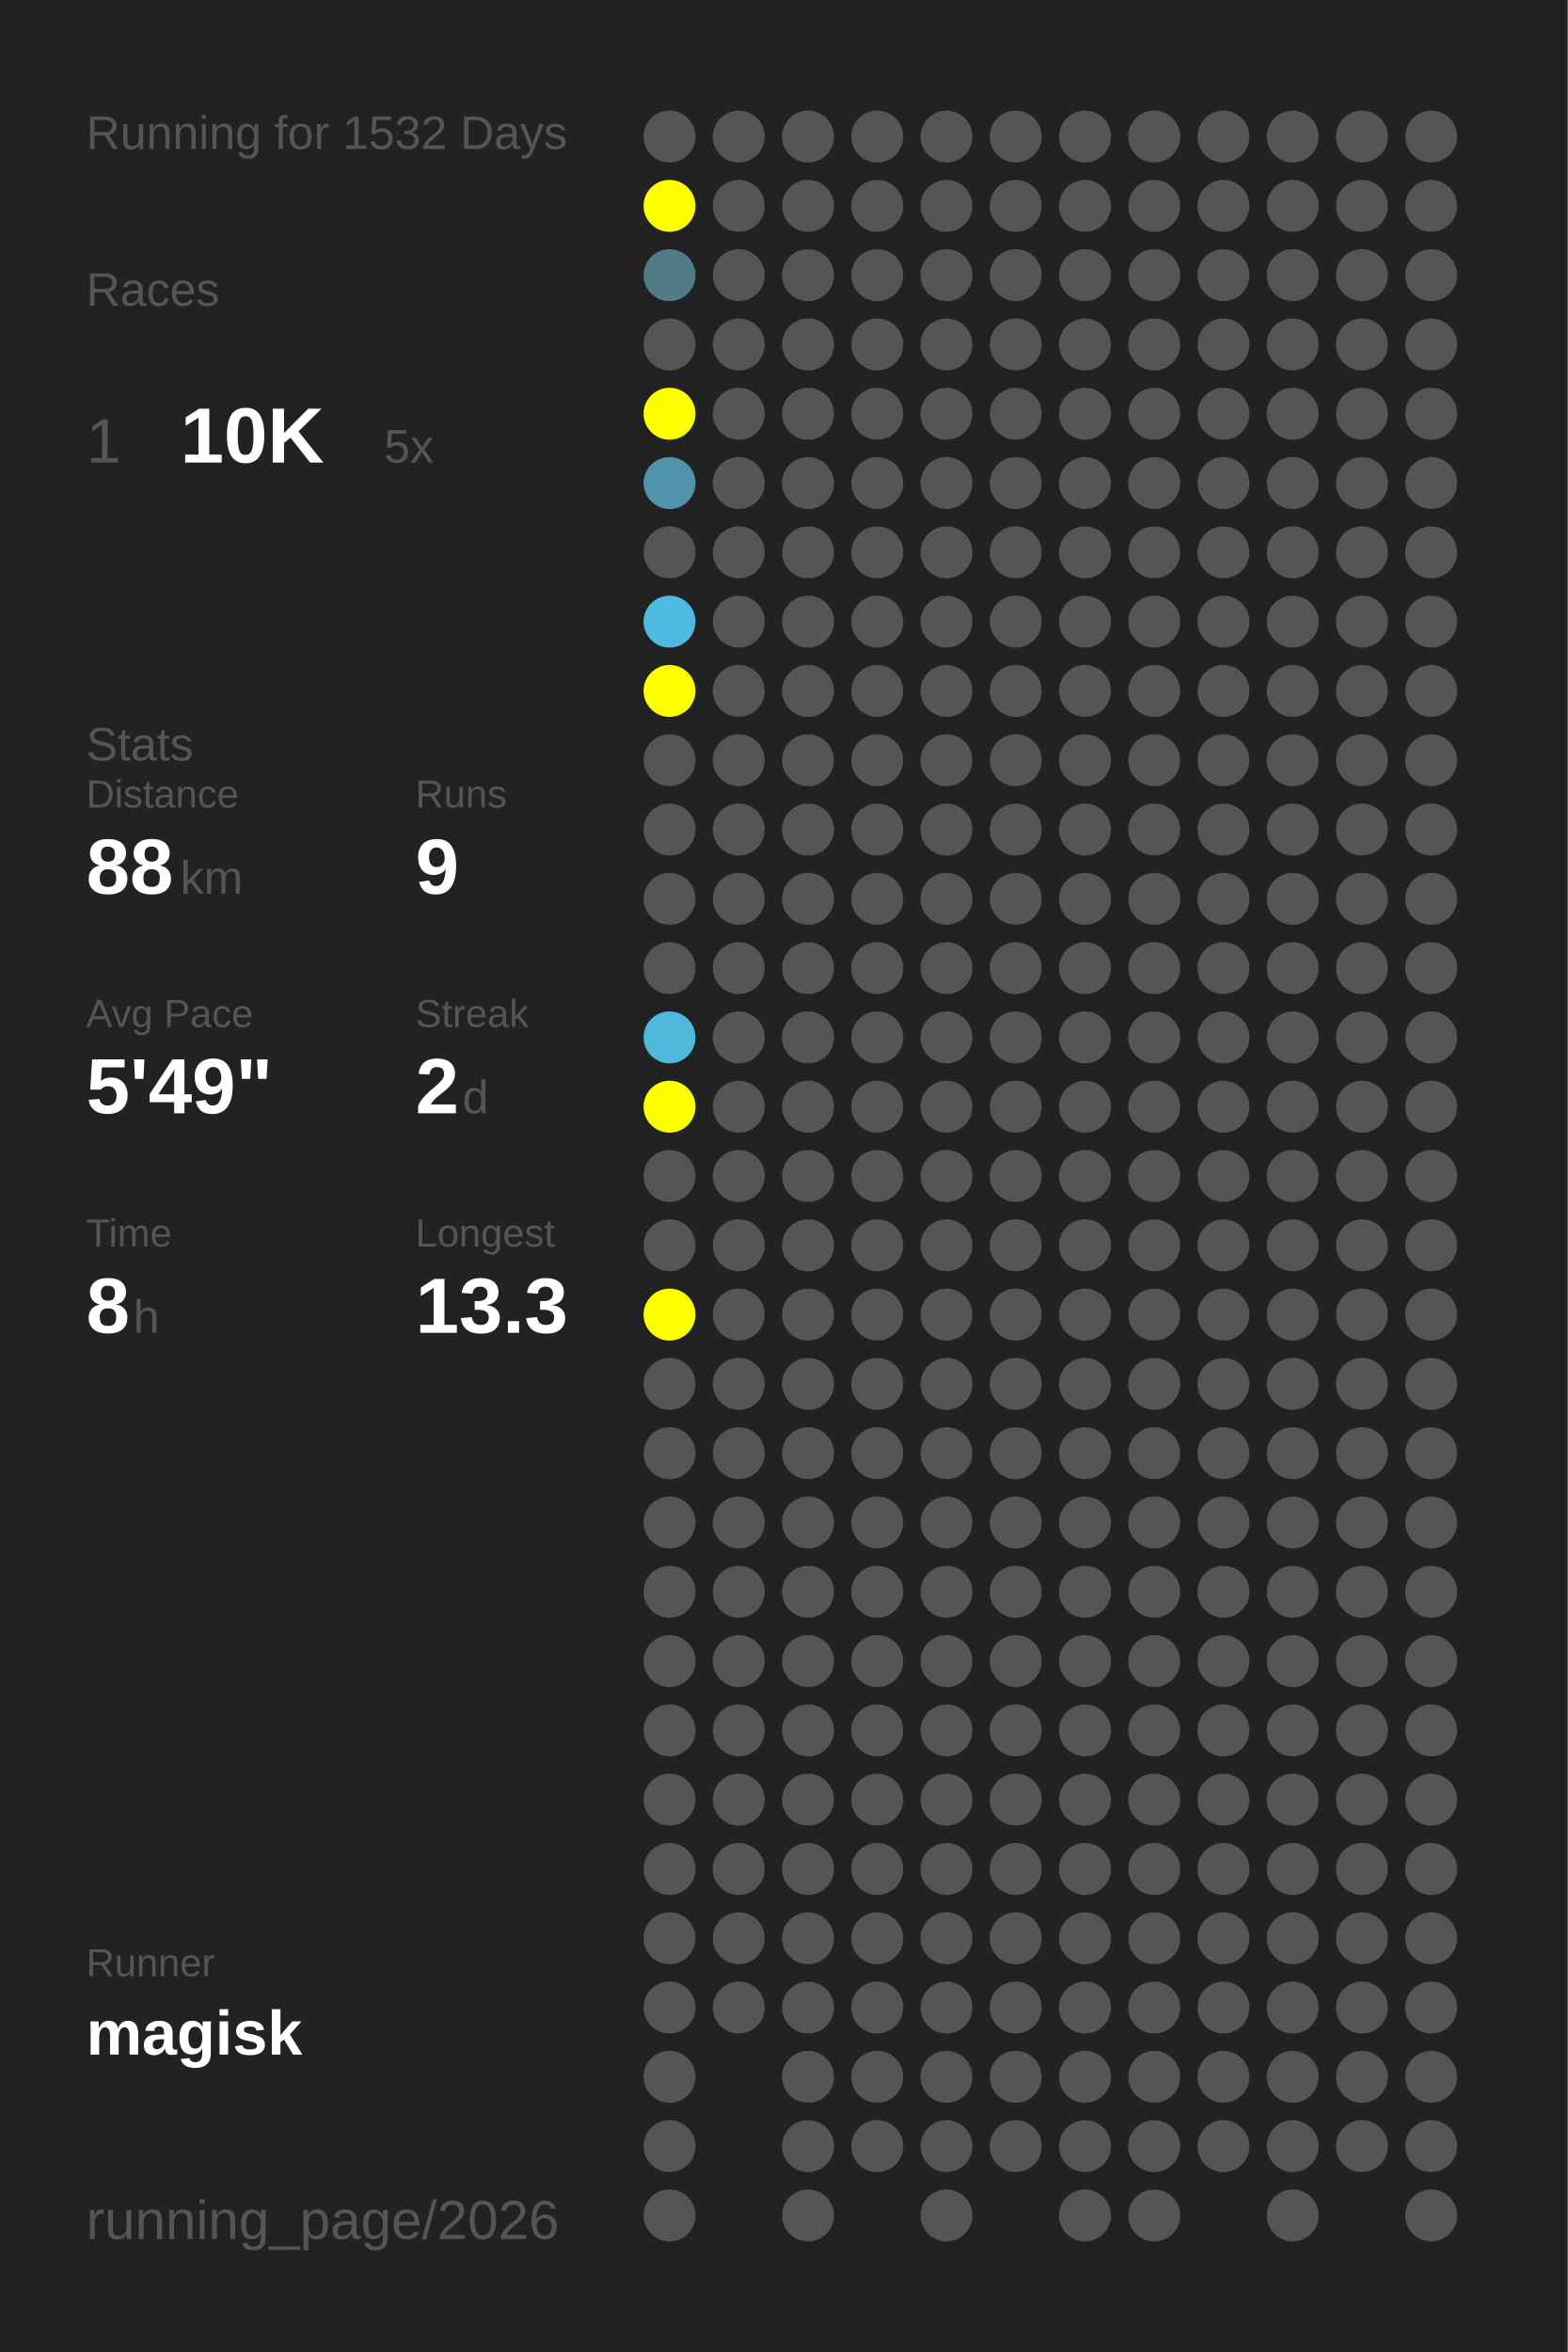
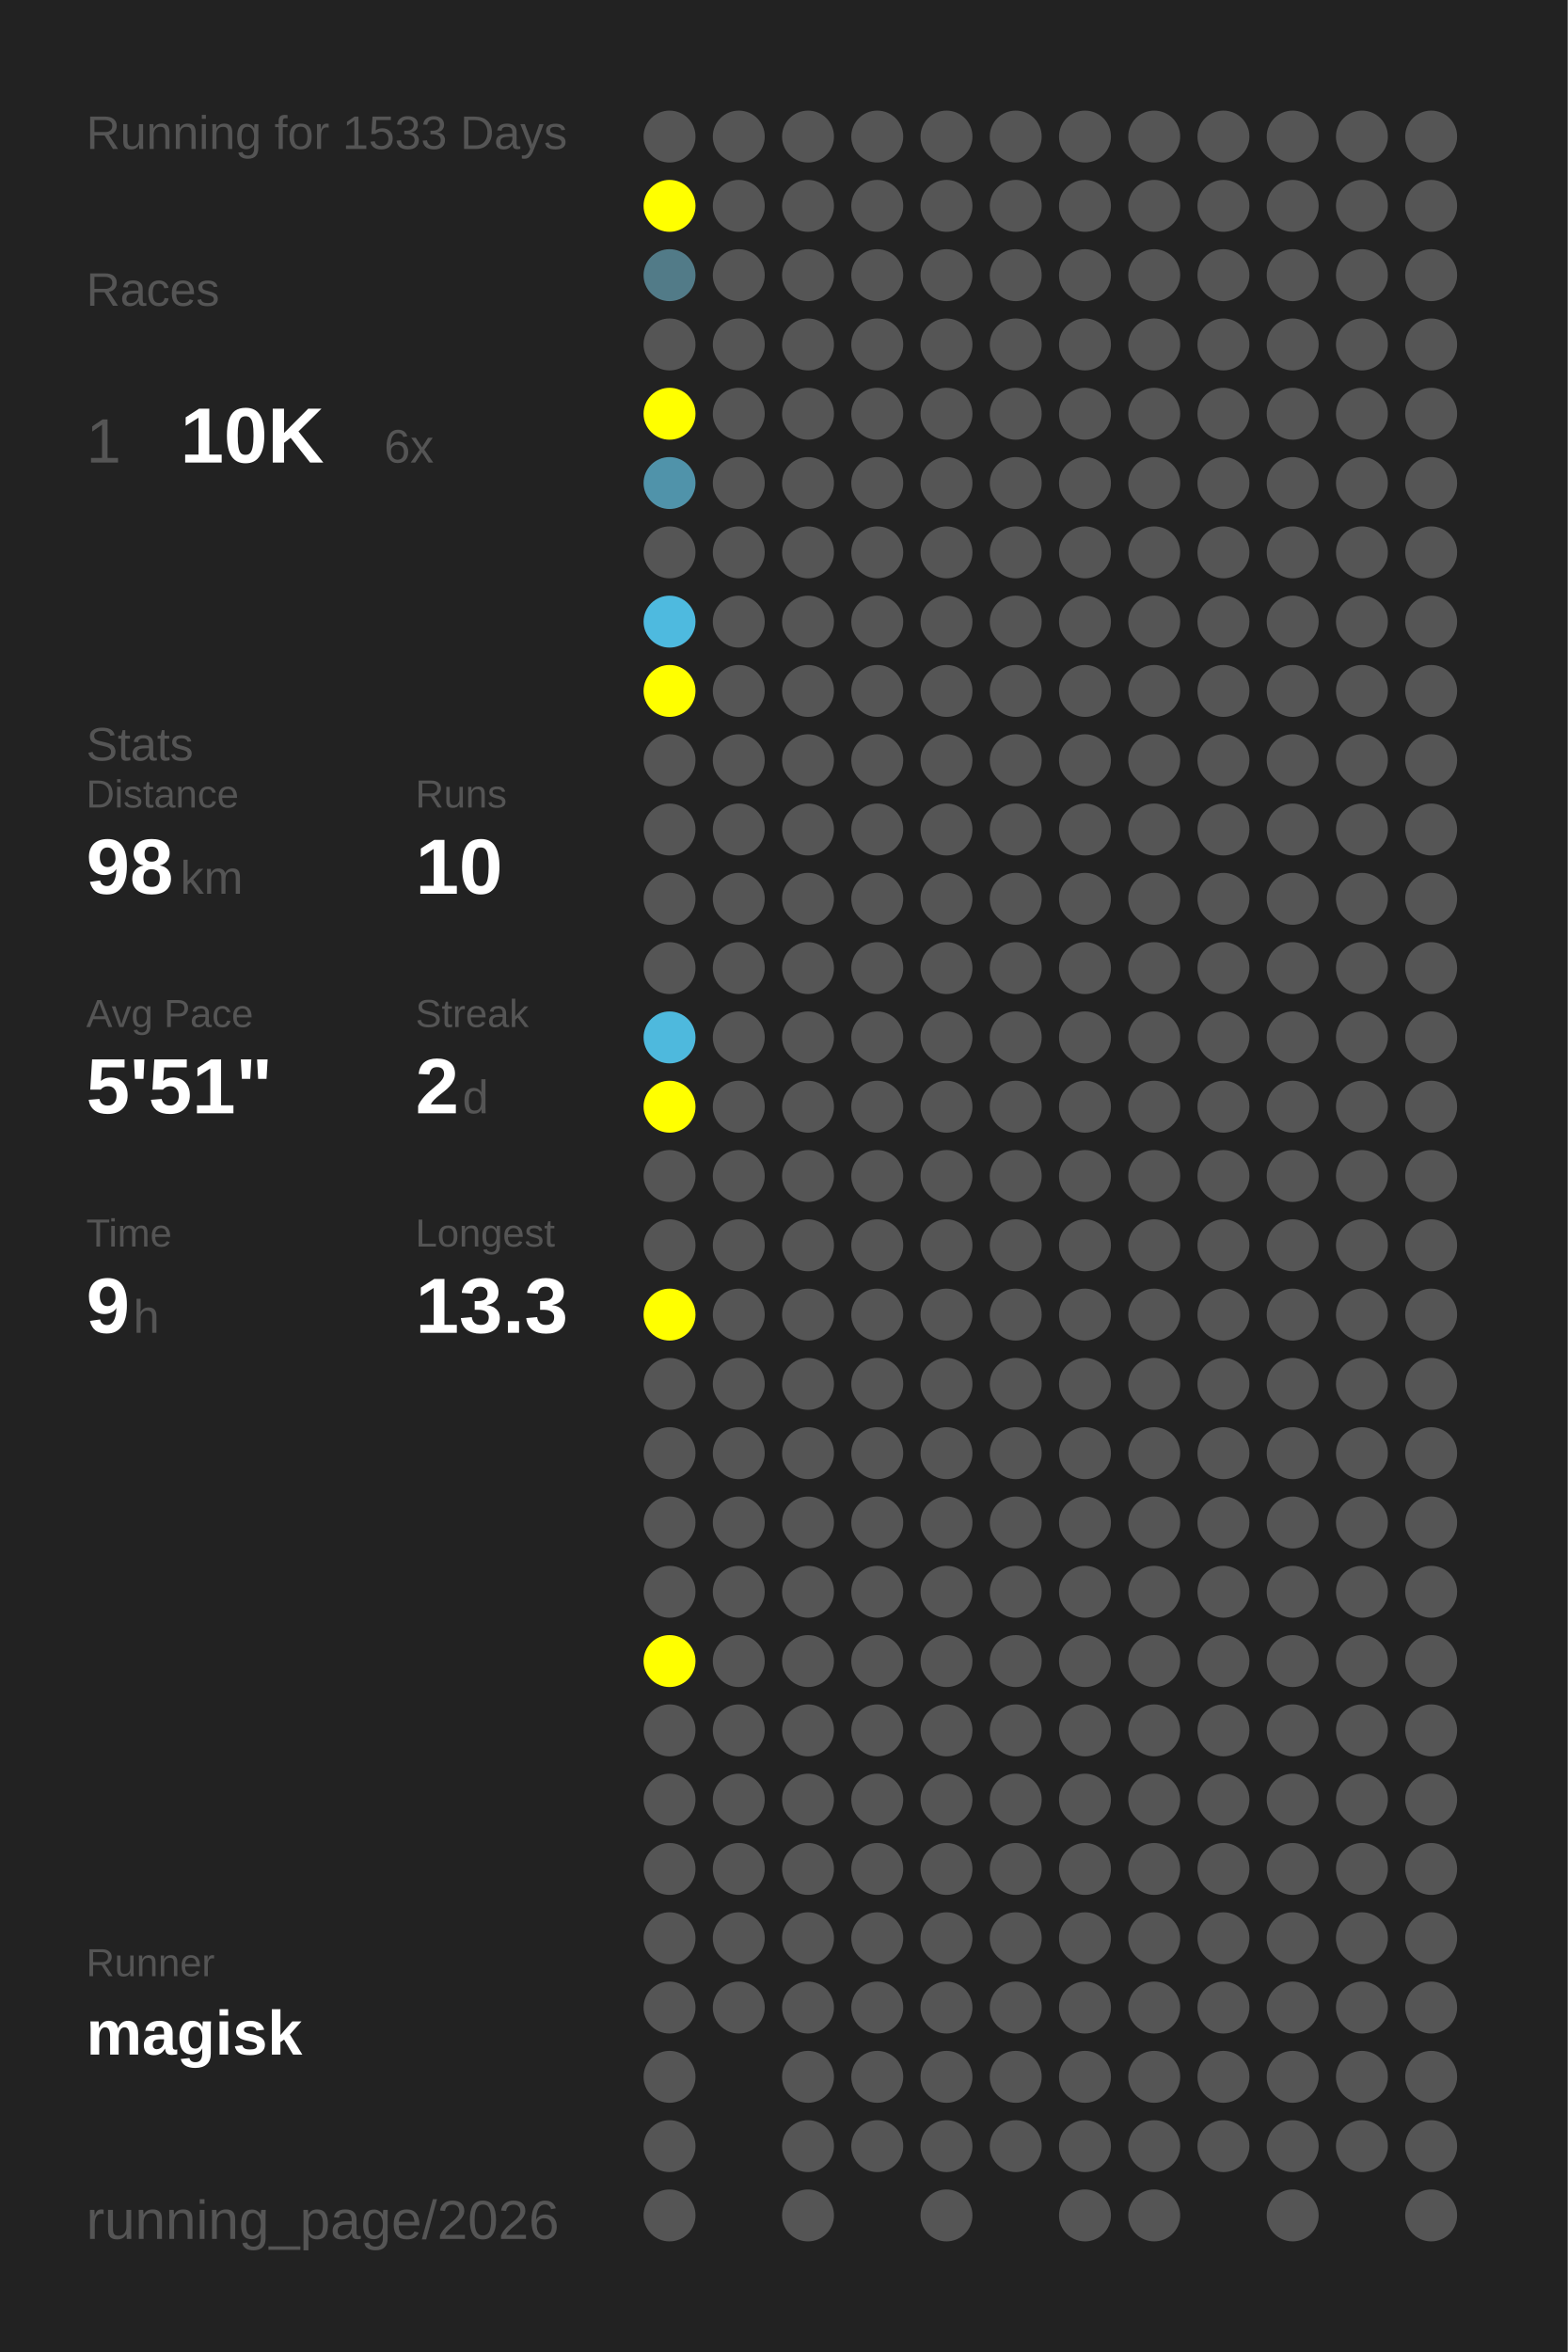
<svg xmlns="http://www.w3.org/2000/svg" baseProfile="full" height="300mm" version="1.1" viewBox="0,0,200,300" width="200mm">
  <defs />
  <rect fill="#222222" height="300" width="200" x="0" y="0" />
-   <text fill="#555555" style="font-size:6px; font-family:Arial;" x="11" y="19">Running for 1532 Days</text>
+   <text fill="#555555" style="font-size:6px; font-family:Arial;" x="11" y="19">Running for 1533 Days</text>
  <text fill="#555555" style="font-size:6px; font-family:Arial;" x="11" y="39">Races</text>
  <text fill="#555555" style="font-size:8px; font-family:Arial;" x="11" y="59">1</text>
  <text fill="#FFFFFF" style="font-size:10px; font-family:Arial; font-weight:bold;" x="23" y="59">10K</text>
-   <text fill="#555555" style="font-size:6px; font-family:Arial;" x="49" y="59">5x</text>
+   <text fill="#555555" style="font-size:6px; font-family:Arial;" x="49" y="59">6x</text>
  <text fill="#555555" style="font-size:6px; font-family:Arial;" x="11" y="97">Stats</text>
  <text fill="#555555" style="font-size:5px; font-family:Arial;" x="11" y="103">Distance</text>
-   <text fill="#FFFFFF" style="font-size:10px; font-family:Arial; font-weight:bold;" x="11" y="114">88</text>
+   <text fill="#FFFFFF" style="font-size:10px; font-family:Arial; font-weight:bold;" x="11" y="114">98</text>
  <text fill="#555555" style="font-size:6px; font-family:Arial;" x="23" y="114">km</text>
  <text fill="#555555" style="font-size:5px; font-family:Arial;" x="53" y="103">Runs</text>
-   <text fill="#FFFFFF" style="font-size:10px; font-family:Arial; font-weight:bold;" x="53" y="114">9</text>
+   <text fill="#FFFFFF" style="font-size:10px; font-family:Arial; font-weight:bold;" x="53" y="114">10</text>
  <text fill="#555555" style="font-size:5px; font-family:Arial;" x="11" y="131">Avg Pace</text>
-   <text fill="#FFFFFF" style="font-size:10px; font-family:Arial; font-weight:bold;" x="11" y="142">5'49"</text>
+   <text fill="#FFFFFF" style="font-size:10px; font-family:Arial; font-weight:bold;" x="11" y="142">5'51"</text>
  <text fill="#555555" style="font-size:5px; font-family:Arial;" x="53" y="131">Streak</text>
  <text fill="#FFFFFF" style="font-size:10px; font-family:Arial; font-weight:bold;" x="53" y="142">2</text>
  <text fill="#555555" style="font-size:6px; font-family:Arial;" x="59" y="142">d</text>
  <text fill="#555555" style="font-size:5px; font-family:Arial;" x="11" y="159">Time</text>
-   <text fill="#FFFFFF" style="font-size:10px; font-family:Arial; font-weight:bold;" x="11" y="170">8</text>
+   <text fill="#FFFFFF" style="font-size:10px; font-family:Arial; font-weight:bold;" x="11" y="170">9</text>
  <text fill="#555555" style="font-size:6px; font-family:Arial;" x="17" y="170">h</text>
  <text fill="#555555" style="font-size:5px; font-family:Arial;" x="53" y="159">Longest</text>
  <text fill="#FFFFFF" style="font-size:10px; font-family:Arial; font-weight:bold;" x="53" y="170">13.3</text>
  <text fill="#555555" style="font-size:5px; font-family:Arial;" x="11" y="252.065">Runner</text>
  <text fill="#FFFFFF" style="font-size:8px; font-family:Arial; font-weight:bold;" x="11" y="262.065">magisk</text>
  <text fill="#555555" style="font-size:7px; font-family:Arial;" x="11" y="285.581">running_page/2026</text>
  <circle cx="85.417" cy="17.419" fill="#555555" r="3.312" />
  <circle cx="85.417" cy="26.258" fill="#FFFF00" r="3.312" />
  <circle cx="85.417" cy="35.097" fill="#527b88" r="3.312" />
  <circle cx="85.417" cy="43.935" fill="#555555" r="3.312" />
  <circle cx="85.417" cy="52.774" fill="#FFFF00" r="3.312" />
  <circle cx="85.417" cy="61.613" fill="#5093aa" r="3.312" />
  <circle cx="85.417" cy="70.452" fill="#555555" r="3.312" />
  <circle cx="85.417" cy="79.29" fill="#4ebadf" r="3.312" />
  <circle cx="85.417" cy="88.129" fill="#FFFF00" r="3.312" />
  <circle cx="85.417" cy="96.968" fill="#555555" r="3.312" />
  <circle cx="85.417" cy="105.806" fill="#555555" r="3.312" />
  <circle cx="85.417" cy="114.645" fill="#555555" r="3.312" />
  <circle cx="85.417" cy="123.484" fill="#555555" r="3.312" />
  <circle cx="85.417" cy="132.323" fill="#4eb9dd" r="3.312" />
  <circle cx="85.417" cy="141.161" fill="#FFFF00" r="3.312" />
  <circle cx="85.417" cy="150" fill="#555555" r="3.312" />
  <circle cx="85.417" cy="158.839" fill="#555555" r="3.312" />
  <circle cx="85.417" cy="167.677" fill="#FFFF00" r="3.312" />
  <circle cx="85.417" cy="176.516" fill="#555555" r="3.312" />
  <circle cx="85.417" cy="185.355" fill="#555555" r="3.312" />
  <circle cx="85.417" cy="194.194" fill="#555555" r="3.312" />
  <circle cx="85.417" cy="203.032" fill="#555555" r="3.312" />
-   <circle cx="85.417" cy="211.871" fill="#555555" r="3.312" />
+   <circle cx="85.417" cy="211.871" fill="#FFFF00" r="3.312" />
  <circle cx="85.417" cy="220.71" fill="#555555" r="3.312" />
  <circle cx="85.417" cy="229.548" fill="#555555" r="3.312" />
  <circle cx="85.417" cy="238.387" fill="#555555" r="3.312" />
  <circle cx="85.417" cy="247.226" fill="#555555" r="3.312" />
  <circle cx="85.417" cy="256.065" fill="#555555" r="3.312" />
  <circle cx="85.417" cy="264.903" fill="#555555" r="3.312" />
  <circle cx="85.417" cy="273.742" fill="#555555" r="3.312" />
  <circle cx="85.417" cy="282.581" fill="#555555" r="3.312" />
  <circle cx="94.25" cy="17.419" fill="#555555" r="3.312" />
  <circle cx="94.25" cy="26.258" fill="#555555" r="3.312" />
  <circle cx="94.25" cy="35.097" fill="#555555" r="3.312" />
  <circle cx="94.25" cy="43.935" fill="#555555" r="3.312" />
  <circle cx="94.25" cy="52.774" fill="#555555" r="3.312" />
  <circle cx="94.25" cy="61.613" fill="#555555" r="3.312" />
  <circle cx="94.25" cy="70.452" fill="#555555" r="3.312" />
  <circle cx="94.25" cy="79.29" fill="#555555" r="3.312" />
  <circle cx="94.25" cy="88.129" fill="#555555" r="3.312" />
  <circle cx="94.25" cy="96.968" fill="#555555" r="3.312" />
  <circle cx="94.25" cy="105.806" fill="#555555" r="3.312" />
  <circle cx="94.25" cy="114.645" fill="#555555" r="3.312" />
  <circle cx="94.25" cy="123.484" fill="#555555" r="3.312" />
  <circle cx="94.25" cy="132.323" fill="#555555" r="3.312" />
  <circle cx="94.25" cy="141.161" fill="#555555" r="3.312" />
  <circle cx="94.25" cy="150" fill="#555555" r="3.312" />
  <circle cx="94.25" cy="158.839" fill="#555555" r="3.312" />
  <circle cx="94.25" cy="167.677" fill="#555555" r="3.312" />
  <circle cx="94.25" cy="176.516" fill="#555555" r="3.312" />
  <circle cx="94.25" cy="185.355" fill="#555555" r="3.312" />
  <circle cx="94.25" cy="194.194" fill="#555555" r="3.312" />
  <circle cx="94.25" cy="203.032" fill="#555555" r="3.312" />
  <circle cx="94.25" cy="211.871" fill="#555555" r="3.312" />
  <circle cx="94.25" cy="220.71" fill="#555555" r="3.312" />
  <circle cx="94.25" cy="229.548" fill="#555555" r="3.312" />
  <circle cx="94.25" cy="238.387" fill="#555555" r="3.312" />
  <circle cx="94.25" cy="247.226" fill="#555555" r="3.312" />
  <circle cx="94.25" cy="256.065" fill="#555555" r="3.312" />
  <circle cx="103.083" cy="17.419" fill="#555555" r="3.312" />
  <circle cx="103.083" cy="26.258" fill="#555555" r="3.312" />
  <circle cx="103.083" cy="35.097" fill="#555555" r="3.312" />
  <circle cx="103.083" cy="43.935" fill="#555555" r="3.312" />
  <circle cx="103.083" cy="52.774" fill="#555555" r="3.312" />
  <circle cx="103.083" cy="61.613" fill="#555555" r="3.312" />
  <circle cx="103.083" cy="70.452" fill="#555555" r="3.312" />
  <circle cx="103.083" cy="79.29" fill="#555555" r="3.312" />
  <circle cx="103.083" cy="88.129" fill="#555555" r="3.312" />
  <circle cx="103.083" cy="96.968" fill="#555555" r="3.312" />
  <circle cx="103.083" cy="105.806" fill="#555555" r="3.312" />
  <circle cx="103.083" cy="114.645" fill="#555555" r="3.312" />
  <circle cx="103.083" cy="123.484" fill="#555555" r="3.312" />
  <circle cx="103.083" cy="132.323" fill="#555555" r="3.312" />
  <circle cx="103.083" cy="141.161" fill="#555555" r="3.312" />
  <circle cx="103.083" cy="150" fill="#555555" r="3.312" />
  <circle cx="103.083" cy="158.839" fill="#555555" r="3.312" />
  <circle cx="103.083" cy="167.677" fill="#555555" r="3.312" />
  <circle cx="103.083" cy="176.516" fill="#555555" r="3.312" />
  <circle cx="103.083" cy="185.355" fill="#555555" r="3.312" />
  <circle cx="103.083" cy="194.194" fill="#555555" r="3.312" />
  <circle cx="103.083" cy="203.032" fill="#555555" r="3.312" />
  <circle cx="103.083" cy="211.871" fill="#555555" r="3.312" />
  <circle cx="103.083" cy="220.71" fill="#555555" r="3.312" />
  <circle cx="103.083" cy="229.548" fill="#555555" r="3.312" />
  <circle cx="103.083" cy="238.387" fill="#555555" r="3.312" />
  <circle cx="103.083" cy="247.226" fill="#555555" r="3.312" />
  <circle cx="103.083" cy="256.065" fill="#555555" r="3.312" />
  <circle cx="103.083" cy="264.903" fill="#555555" r="3.312" />
  <circle cx="103.083" cy="273.742" fill="#555555" r="3.312" />
  <circle cx="103.083" cy="282.581" fill="#555555" r="3.312" />
  <circle cx="111.917" cy="17.419" fill="#555555" r="3.312" />
  <circle cx="111.917" cy="26.258" fill="#555555" r="3.312" />
  <circle cx="111.917" cy="35.097" fill="#555555" r="3.312" />
  <circle cx="111.917" cy="43.935" fill="#555555" r="3.312" />
  <circle cx="111.917" cy="52.774" fill="#555555" r="3.312" />
  <circle cx="111.917" cy="61.613" fill="#555555" r="3.312" />
  <circle cx="111.917" cy="70.452" fill="#555555" r="3.312" />
  <circle cx="111.917" cy="79.29" fill="#555555" r="3.312" />
  <circle cx="111.917" cy="88.129" fill="#555555" r="3.312" />
  <circle cx="111.917" cy="96.968" fill="#555555" r="3.312" />
  <circle cx="111.917" cy="105.806" fill="#555555" r="3.312" />
  <circle cx="111.917" cy="114.645" fill="#555555" r="3.312" />
  <circle cx="111.917" cy="123.484" fill="#555555" r="3.312" />
  <circle cx="111.917" cy="132.323" fill="#555555" r="3.312" />
  <circle cx="111.917" cy="141.161" fill="#555555" r="3.312" />
  <circle cx="111.917" cy="150" fill="#555555" r="3.312" />
  <circle cx="111.917" cy="158.839" fill="#555555" r="3.312" />
  <circle cx="111.917" cy="167.677" fill="#555555" r="3.312" />
  <circle cx="111.917" cy="176.516" fill="#555555" r="3.312" />
  <circle cx="111.917" cy="185.355" fill="#555555" r="3.312" />
  <circle cx="111.917" cy="194.194" fill="#555555" r="3.312" />
  <circle cx="111.917" cy="203.032" fill="#555555" r="3.312" />
  <circle cx="111.917" cy="211.871" fill="#555555" r="3.312" />
  <circle cx="111.917" cy="220.71" fill="#555555" r="3.312" />
  <circle cx="111.917" cy="229.548" fill="#555555" r="3.312" />
  <circle cx="111.917" cy="238.387" fill="#555555" r="3.312" />
  <circle cx="111.917" cy="247.226" fill="#555555" r="3.312" />
  <circle cx="111.917" cy="256.065" fill="#555555" r="3.312" />
  <circle cx="111.917" cy="264.903" fill="#555555" r="3.312" />
  <circle cx="111.917" cy="273.742" fill="#555555" r="3.312" />
  <circle cx="120.75" cy="17.419" fill="#555555" r="3.312" />
  <circle cx="120.75" cy="26.258" fill="#555555" r="3.312" />
  <circle cx="120.75" cy="35.097" fill="#555555" r="3.312" />
  <circle cx="120.75" cy="43.935" fill="#555555" r="3.312" />
  <circle cx="120.75" cy="52.774" fill="#555555" r="3.312" />
  <circle cx="120.75" cy="61.613" fill="#555555" r="3.312" />
  <circle cx="120.75" cy="70.452" fill="#555555" r="3.312" />
  <circle cx="120.75" cy="79.29" fill="#555555" r="3.312" />
  <circle cx="120.75" cy="88.129" fill="#555555" r="3.312" />
  <circle cx="120.75" cy="96.968" fill="#555555" r="3.312" />
  <circle cx="120.75" cy="105.806" fill="#555555" r="3.312" />
  <circle cx="120.75" cy="114.645" fill="#555555" r="3.312" />
  <circle cx="120.75" cy="123.484" fill="#555555" r="3.312" />
  <circle cx="120.75" cy="132.323" fill="#555555" r="3.312" />
  <circle cx="120.75" cy="141.161" fill="#555555" r="3.312" />
  <circle cx="120.75" cy="150" fill="#555555" r="3.312" />
  <circle cx="120.75" cy="158.839" fill="#555555" r="3.312" />
  <circle cx="120.75" cy="167.677" fill="#555555" r="3.312" />
  <circle cx="120.75" cy="176.516" fill="#555555" r="3.312" />
  <circle cx="120.75" cy="185.355" fill="#555555" r="3.312" />
  <circle cx="120.75" cy="194.194" fill="#555555" r="3.312" />
  <circle cx="120.75" cy="203.032" fill="#555555" r="3.312" />
  <circle cx="120.75" cy="211.871" fill="#555555" r="3.312" />
  <circle cx="120.75" cy="220.71" fill="#555555" r="3.312" />
  <circle cx="120.75" cy="229.548" fill="#555555" r="3.312" />
  <circle cx="120.75" cy="238.387" fill="#555555" r="3.312" />
  <circle cx="120.75" cy="247.226" fill="#555555" r="3.312" />
  <circle cx="120.75" cy="256.065" fill="#555555" r="3.312" />
  <circle cx="120.75" cy="264.903" fill="#555555" r="3.312" />
  <circle cx="120.75" cy="273.742" fill="#555555" r="3.312" />
  <circle cx="120.75" cy="282.581" fill="#555555" r="3.312" />
  <circle cx="129.583" cy="17.419" fill="#555555" r="3.312" />
  <circle cx="129.583" cy="26.258" fill="#555555" r="3.312" />
  <circle cx="129.583" cy="35.097" fill="#555555" r="3.312" />
  <circle cx="129.583" cy="43.935" fill="#555555" r="3.312" />
  <circle cx="129.583" cy="52.774" fill="#555555" r="3.312" />
  <circle cx="129.583" cy="61.613" fill="#555555" r="3.312" />
  <circle cx="129.583" cy="70.452" fill="#555555" r="3.312" />
  <circle cx="129.583" cy="79.29" fill="#555555" r="3.312" />
  <circle cx="129.583" cy="88.129" fill="#555555" r="3.312" />
  <circle cx="129.583" cy="96.968" fill="#555555" r="3.312" />
  <circle cx="129.583" cy="105.806" fill="#555555" r="3.312" />
  <circle cx="129.583" cy="114.645" fill="#555555" r="3.312" />
  <circle cx="129.583" cy="123.484" fill="#555555" r="3.312" />
  <circle cx="129.583" cy="132.323" fill="#555555" r="3.312" />
  <circle cx="129.583" cy="141.161" fill="#555555" r="3.312" />
  <circle cx="129.583" cy="150" fill="#555555" r="3.312" />
  <circle cx="129.583" cy="158.839" fill="#555555" r="3.312" />
  <circle cx="129.583" cy="167.677" fill="#555555" r="3.312" />
  <circle cx="129.583" cy="176.516" fill="#555555" r="3.312" />
  <circle cx="129.583" cy="185.355" fill="#555555" r="3.312" />
  <circle cx="129.583" cy="194.194" fill="#555555" r="3.312" />
  <circle cx="129.583" cy="203.032" fill="#555555" r="3.312" />
  <circle cx="129.583" cy="211.871" fill="#555555" r="3.312" />
  <circle cx="129.583" cy="220.71" fill="#555555" r="3.312" />
  <circle cx="129.583" cy="229.548" fill="#555555" r="3.312" />
  <circle cx="129.583" cy="238.387" fill="#555555" r="3.312" />
  <circle cx="129.583" cy="247.226" fill="#555555" r="3.312" />
  <circle cx="129.583" cy="256.065" fill="#555555" r="3.312" />
  <circle cx="129.583" cy="264.903" fill="#555555" r="3.312" />
  <circle cx="129.583" cy="273.742" fill="#555555" r="3.312" />
  <circle cx="138.417" cy="17.419" fill="#555555" r="3.312" />
  <circle cx="138.417" cy="26.258" fill="#555555" r="3.312" />
  <circle cx="138.417" cy="35.097" fill="#555555" r="3.312" />
  <circle cx="138.417" cy="43.935" fill="#555555" r="3.312" />
  <circle cx="138.417" cy="52.774" fill="#555555" r="3.312" />
  <circle cx="138.417" cy="61.613" fill="#555555" r="3.312" />
  <circle cx="138.417" cy="70.452" fill="#555555" r="3.312" />
  <circle cx="138.417" cy="79.29" fill="#555555" r="3.312" />
  <circle cx="138.417" cy="88.129" fill="#555555" r="3.312" />
  <circle cx="138.417" cy="96.968" fill="#555555" r="3.312" />
  <circle cx="138.417" cy="105.806" fill="#555555" r="3.312" />
  <circle cx="138.417" cy="114.645" fill="#555555" r="3.312" />
  <circle cx="138.417" cy="123.484" fill="#555555" r="3.312" />
  <circle cx="138.417" cy="132.323" fill="#555555" r="3.312" />
  <circle cx="138.417" cy="141.161" fill="#555555" r="3.312" />
  <circle cx="138.417" cy="150" fill="#555555" r="3.312" />
  <circle cx="138.417" cy="158.839" fill="#555555" r="3.312" />
  <circle cx="138.417" cy="167.677" fill="#555555" r="3.312" />
  <circle cx="138.417" cy="176.516" fill="#555555" r="3.312" />
  <circle cx="138.417" cy="185.355" fill="#555555" r="3.312" />
  <circle cx="138.417" cy="194.194" fill="#555555" r="3.312" />
  <circle cx="138.417" cy="203.032" fill="#555555" r="3.312" />
  <circle cx="138.417" cy="211.871" fill="#555555" r="3.312" />
  <circle cx="138.417" cy="220.71" fill="#555555" r="3.312" />
  <circle cx="138.417" cy="229.548" fill="#555555" r="3.312" />
  <circle cx="138.417" cy="238.387" fill="#555555" r="3.312" />
  <circle cx="138.417" cy="247.226" fill="#555555" r="3.312" />
  <circle cx="138.417" cy="256.065" fill="#555555" r="3.312" />
  <circle cx="138.417" cy="264.903" fill="#555555" r="3.312" />
  <circle cx="138.417" cy="273.742" fill="#555555" r="3.312" />
  <circle cx="138.417" cy="282.581" fill="#555555" r="3.312" />
  <circle cx="147.25" cy="17.419" fill="#555555" r="3.312" />
  <circle cx="147.25" cy="26.258" fill="#555555" r="3.312" />
  <circle cx="147.25" cy="35.097" fill="#555555" r="3.312" />
  <circle cx="147.25" cy="43.935" fill="#555555" r="3.312" />
  <circle cx="147.25" cy="52.774" fill="#555555" r="3.312" />
  <circle cx="147.25" cy="61.613" fill="#555555" r="3.312" />
  <circle cx="147.25" cy="70.452" fill="#555555" r="3.312" />
  <circle cx="147.25" cy="79.29" fill="#555555" r="3.312" />
  <circle cx="147.25" cy="88.129" fill="#555555" r="3.312" />
  <circle cx="147.25" cy="96.968" fill="#555555" r="3.312" />
  <circle cx="147.25" cy="105.806" fill="#555555" r="3.312" />
  <circle cx="147.25" cy="114.645" fill="#555555" r="3.312" />
  <circle cx="147.25" cy="123.484" fill="#555555" r="3.312" />
  <circle cx="147.25" cy="132.323" fill="#555555" r="3.312" />
  <circle cx="147.25" cy="141.161" fill="#555555" r="3.312" />
  <circle cx="147.25" cy="150" fill="#555555" r="3.312" />
  <circle cx="147.25" cy="158.839" fill="#555555" r="3.312" />
  <circle cx="147.25" cy="167.677" fill="#555555" r="3.312" />
  <circle cx="147.25" cy="176.516" fill="#555555" r="3.312" />
  <circle cx="147.25" cy="185.355" fill="#555555" r="3.312" />
  <circle cx="147.25" cy="194.194" fill="#555555" r="3.312" />
  <circle cx="147.25" cy="203.032" fill="#555555" r="3.312" />
  <circle cx="147.25" cy="211.871" fill="#555555" r="3.312" />
  <circle cx="147.25" cy="220.71" fill="#555555" r="3.312" />
  <circle cx="147.25" cy="229.548" fill="#555555" r="3.312" />
  <circle cx="147.25" cy="238.387" fill="#555555" r="3.312" />
  <circle cx="147.25" cy="247.226" fill="#555555" r="3.312" />
  <circle cx="147.25" cy="256.065" fill="#555555" r="3.312" />
  <circle cx="147.25" cy="264.903" fill="#555555" r="3.312" />
  <circle cx="147.25" cy="273.742" fill="#555555" r="3.312" />
  <circle cx="147.25" cy="282.581" fill="#555555" r="3.312" />
  <circle cx="156.083" cy="17.419" fill="#555555" r="3.312" />
  <circle cx="156.083" cy="26.258" fill="#555555" r="3.312" />
  <circle cx="156.083" cy="35.097" fill="#555555" r="3.312" />
  <circle cx="156.083" cy="43.935" fill="#555555" r="3.312" />
  <circle cx="156.083" cy="52.774" fill="#555555" r="3.312" />
  <circle cx="156.083" cy="61.613" fill="#555555" r="3.312" />
  <circle cx="156.083" cy="70.452" fill="#555555" r="3.312" />
  <circle cx="156.083" cy="79.29" fill="#555555" r="3.312" />
  <circle cx="156.083" cy="88.129" fill="#555555" r="3.312" />
  <circle cx="156.083" cy="96.968" fill="#555555" r="3.312" />
  <circle cx="156.083" cy="105.806" fill="#555555" r="3.312" />
  <circle cx="156.083" cy="114.645" fill="#555555" r="3.312" />
  <circle cx="156.083" cy="123.484" fill="#555555" r="3.312" />
  <circle cx="156.083" cy="132.323" fill="#555555" r="3.312" />
  <circle cx="156.083" cy="141.161" fill="#555555" r="3.312" />
  <circle cx="156.083" cy="150" fill="#555555" r="3.312" />
  <circle cx="156.083" cy="158.839" fill="#555555" r="3.312" />
  <circle cx="156.083" cy="167.677" fill="#555555" r="3.312" />
  <circle cx="156.083" cy="176.516" fill="#555555" r="3.312" />
  <circle cx="156.083" cy="185.355" fill="#555555" r="3.312" />
  <circle cx="156.083" cy="194.194" fill="#555555" r="3.312" />
  <circle cx="156.083" cy="203.032" fill="#555555" r="3.312" />
  <circle cx="156.083" cy="211.871" fill="#555555" r="3.312" />
  <circle cx="156.083" cy="220.71" fill="#555555" r="3.312" />
  <circle cx="156.083" cy="229.548" fill="#555555" r="3.312" />
  <circle cx="156.083" cy="238.387" fill="#555555" r="3.312" />
  <circle cx="156.083" cy="247.226" fill="#555555" r="3.312" />
  <circle cx="156.083" cy="256.065" fill="#555555" r="3.312" />
  <circle cx="156.083" cy="264.903" fill="#555555" r="3.312" />
  <circle cx="156.083" cy="273.742" fill="#555555" r="3.312" />
  <circle cx="164.917" cy="17.419" fill="#555555" r="3.312" />
  <circle cx="164.917" cy="26.258" fill="#555555" r="3.312" />
  <circle cx="164.917" cy="35.097" fill="#555555" r="3.312" />
  <circle cx="164.917" cy="43.935" fill="#555555" r="3.312" />
  <circle cx="164.917" cy="52.774" fill="#555555" r="3.312" />
  <circle cx="164.917" cy="61.613" fill="#555555" r="3.312" />
  <circle cx="164.917" cy="70.452" fill="#555555" r="3.312" />
  <circle cx="164.917" cy="79.29" fill="#555555" r="3.312" />
  <circle cx="164.917" cy="88.129" fill="#555555" r="3.312" />
  <circle cx="164.917" cy="96.968" fill="#555555" r="3.312" />
  <circle cx="164.917" cy="105.806" fill="#555555" r="3.312" />
  <circle cx="164.917" cy="114.645" fill="#555555" r="3.312" />
  <circle cx="164.917" cy="123.484" fill="#555555" r="3.312" />
  <circle cx="164.917" cy="132.323" fill="#555555" r="3.312" />
  <circle cx="164.917" cy="141.161" fill="#555555" r="3.312" />
  <circle cx="164.917" cy="150" fill="#555555" r="3.312" />
  <circle cx="164.917" cy="158.839" fill="#555555" r="3.312" />
  <circle cx="164.917" cy="167.677" fill="#555555" r="3.312" />
  <circle cx="164.917" cy="176.516" fill="#555555" r="3.312" />
  <circle cx="164.917" cy="185.355" fill="#555555" r="3.312" />
  <circle cx="164.917" cy="194.194" fill="#555555" r="3.312" />
  <circle cx="164.917" cy="203.032" fill="#555555" r="3.312" />
  <circle cx="164.917" cy="211.871" fill="#555555" r="3.312" />
  <circle cx="164.917" cy="220.71" fill="#555555" r="3.312" />
  <circle cx="164.917" cy="229.548" fill="#555555" r="3.312" />
  <circle cx="164.917" cy="238.387" fill="#555555" r="3.312" />
  <circle cx="164.917" cy="247.226" fill="#555555" r="3.312" />
  <circle cx="164.917" cy="256.065" fill="#555555" r="3.312" />
  <circle cx="164.917" cy="264.903" fill="#555555" r="3.312" />
  <circle cx="164.917" cy="273.742" fill="#555555" r="3.312" />
  <circle cx="164.917" cy="282.581" fill="#555555" r="3.312" />
  <circle cx="173.75" cy="17.419" fill="#555555" r="3.312" />
  <circle cx="173.75" cy="26.258" fill="#555555" r="3.312" />
  <circle cx="173.75" cy="35.097" fill="#555555" r="3.312" />
  <circle cx="173.75" cy="43.935" fill="#555555" r="3.312" />
  <circle cx="173.75" cy="52.774" fill="#555555" r="3.312" />
  <circle cx="173.75" cy="61.613" fill="#555555" r="3.312" />
  <circle cx="173.75" cy="70.452" fill="#555555" r="3.312" />
  <circle cx="173.75" cy="79.29" fill="#555555" r="3.312" />
  <circle cx="173.75" cy="88.129" fill="#555555" r="3.312" />
  <circle cx="173.75" cy="96.968" fill="#555555" r="3.312" />
  <circle cx="173.75" cy="105.806" fill="#555555" r="3.312" />
  <circle cx="173.75" cy="114.645" fill="#555555" r="3.312" />
  <circle cx="173.75" cy="123.484" fill="#555555" r="3.312" />
  <circle cx="173.75" cy="132.323" fill="#555555" r="3.312" />
  <circle cx="173.75" cy="141.161" fill="#555555" r="3.312" />
  <circle cx="173.75" cy="150" fill="#555555" r="3.312" />
  <circle cx="173.75" cy="158.839" fill="#555555" r="3.312" />
  <circle cx="173.75" cy="167.677" fill="#555555" r="3.312" />
  <circle cx="173.75" cy="176.516" fill="#555555" r="3.312" />
  <circle cx="173.75" cy="185.355" fill="#555555" r="3.312" />
  <circle cx="173.75" cy="194.194" fill="#555555" r="3.312" />
  <circle cx="173.75" cy="203.032" fill="#555555" r="3.312" />
  <circle cx="173.75" cy="211.871" fill="#555555" r="3.312" />
  <circle cx="173.75" cy="220.71" fill="#555555" r="3.312" />
  <circle cx="173.75" cy="229.548" fill="#555555" r="3.312" />
  <circle cx="173.75" cy="238.387" fill="#555555" r="3.312" />
  <circle cx="173.75" cy="247.226" fill="#555555" r="3.312" />
  <circle cx="173.75" cy="256.065" fill="#555555" r="3.312" />
  <circle cx="173.75" cy="264.903" fill="#555555" r="3.312" />
  <circle cx="173.75" cy="273.742" fill="#555555" r="3.312" />
  <circle cx="182.583" cy="17.419" fill="#555555" r="3.312" />
  <circle cx="182.583" cy="26.258" fill="#555555" r="3.312" />
  <circle cx="182.583" cy="35.097" fill="#555555" r="3.312" />
  <circle cx="182.583" cy="43.935" fill="#555555" r="3.312" />
  <circle cx="182.583" cy="52.774" fill="#555555" r="3.312" />
  <circle cx="182.583" cy="61.613" fill="#555555" r="3.312" />
  <circle cx="182.583" cy="70.452" fill="#555555" r="3.312" />
  <circle cx="182.583" cy="79.29" fill="#555555" r="3.312" />
  <circle cx="182.583" cy="88.129" fill="#555555" r="3.312" />
  <circle cx="182.583" cy="96.968" fill="#555555" r="3.312" />
  <circle cx="182.583" cy="105.806" fill="#555555" r="3.312" />
  <circle cx="182.583" cy="114.645" fill="#555555" r="3.312" />
  <circle cx="182.583" cy="123.484" fill="#555555" r="3.312" />
  <circle cx="182.583" cy="132.323" fill="#555555" r="3.312" />
  <circle cx="182.583" cy="141.161" fill="#555555" r="3.312" />
  <circle cx="182.583" cy="150" fill="#555555" r="3.312" />
  <circle cx="182.583" cy="158.839" fill="#555555" r="3.312" />
  <circle cx="182.583" cy="167.677" fill="#555555" r="3.312" />
  <circle cx="182.583" cy="176.516" fill="#555555" r="3.312" />
  <circle cx="182.583" cy="185.355" fill="#555555" r="3.312" />
  <circle cx="182.583" cy="194.194" fill="#555555" r="3.312" />
  <circle cx="182.583" cy="203.032" fill="#555555" r="3.312" />
  <circle cx="182.583" cy="211.871" fill="#555555" r="3.312" />
  <circle cx="182.583" cy="220.71" fill="#555555" r="3.312" />
  <circle cx="182.583" cy="229.548" fill="#555555" r="3.312" />
  <circle cx="182.583" cy="238.387" fill="#555555" r="3.312" />
  <circle cx="182.583" cy="247.226" fill="#555555" r="3.312" />
  <circle cx="182.583" cy="256.065" fill="#555555" r="3.312" />
  <circle cx="182.583" cy="264.903" fill="#555555" r="3.312" />
  <circle cx="182.583" cy="273.742" fill="#555555" r="3.312" />
  <circle cx="182.583" cy="282.581" fill="#555555" r="3.312" />
</svg>
